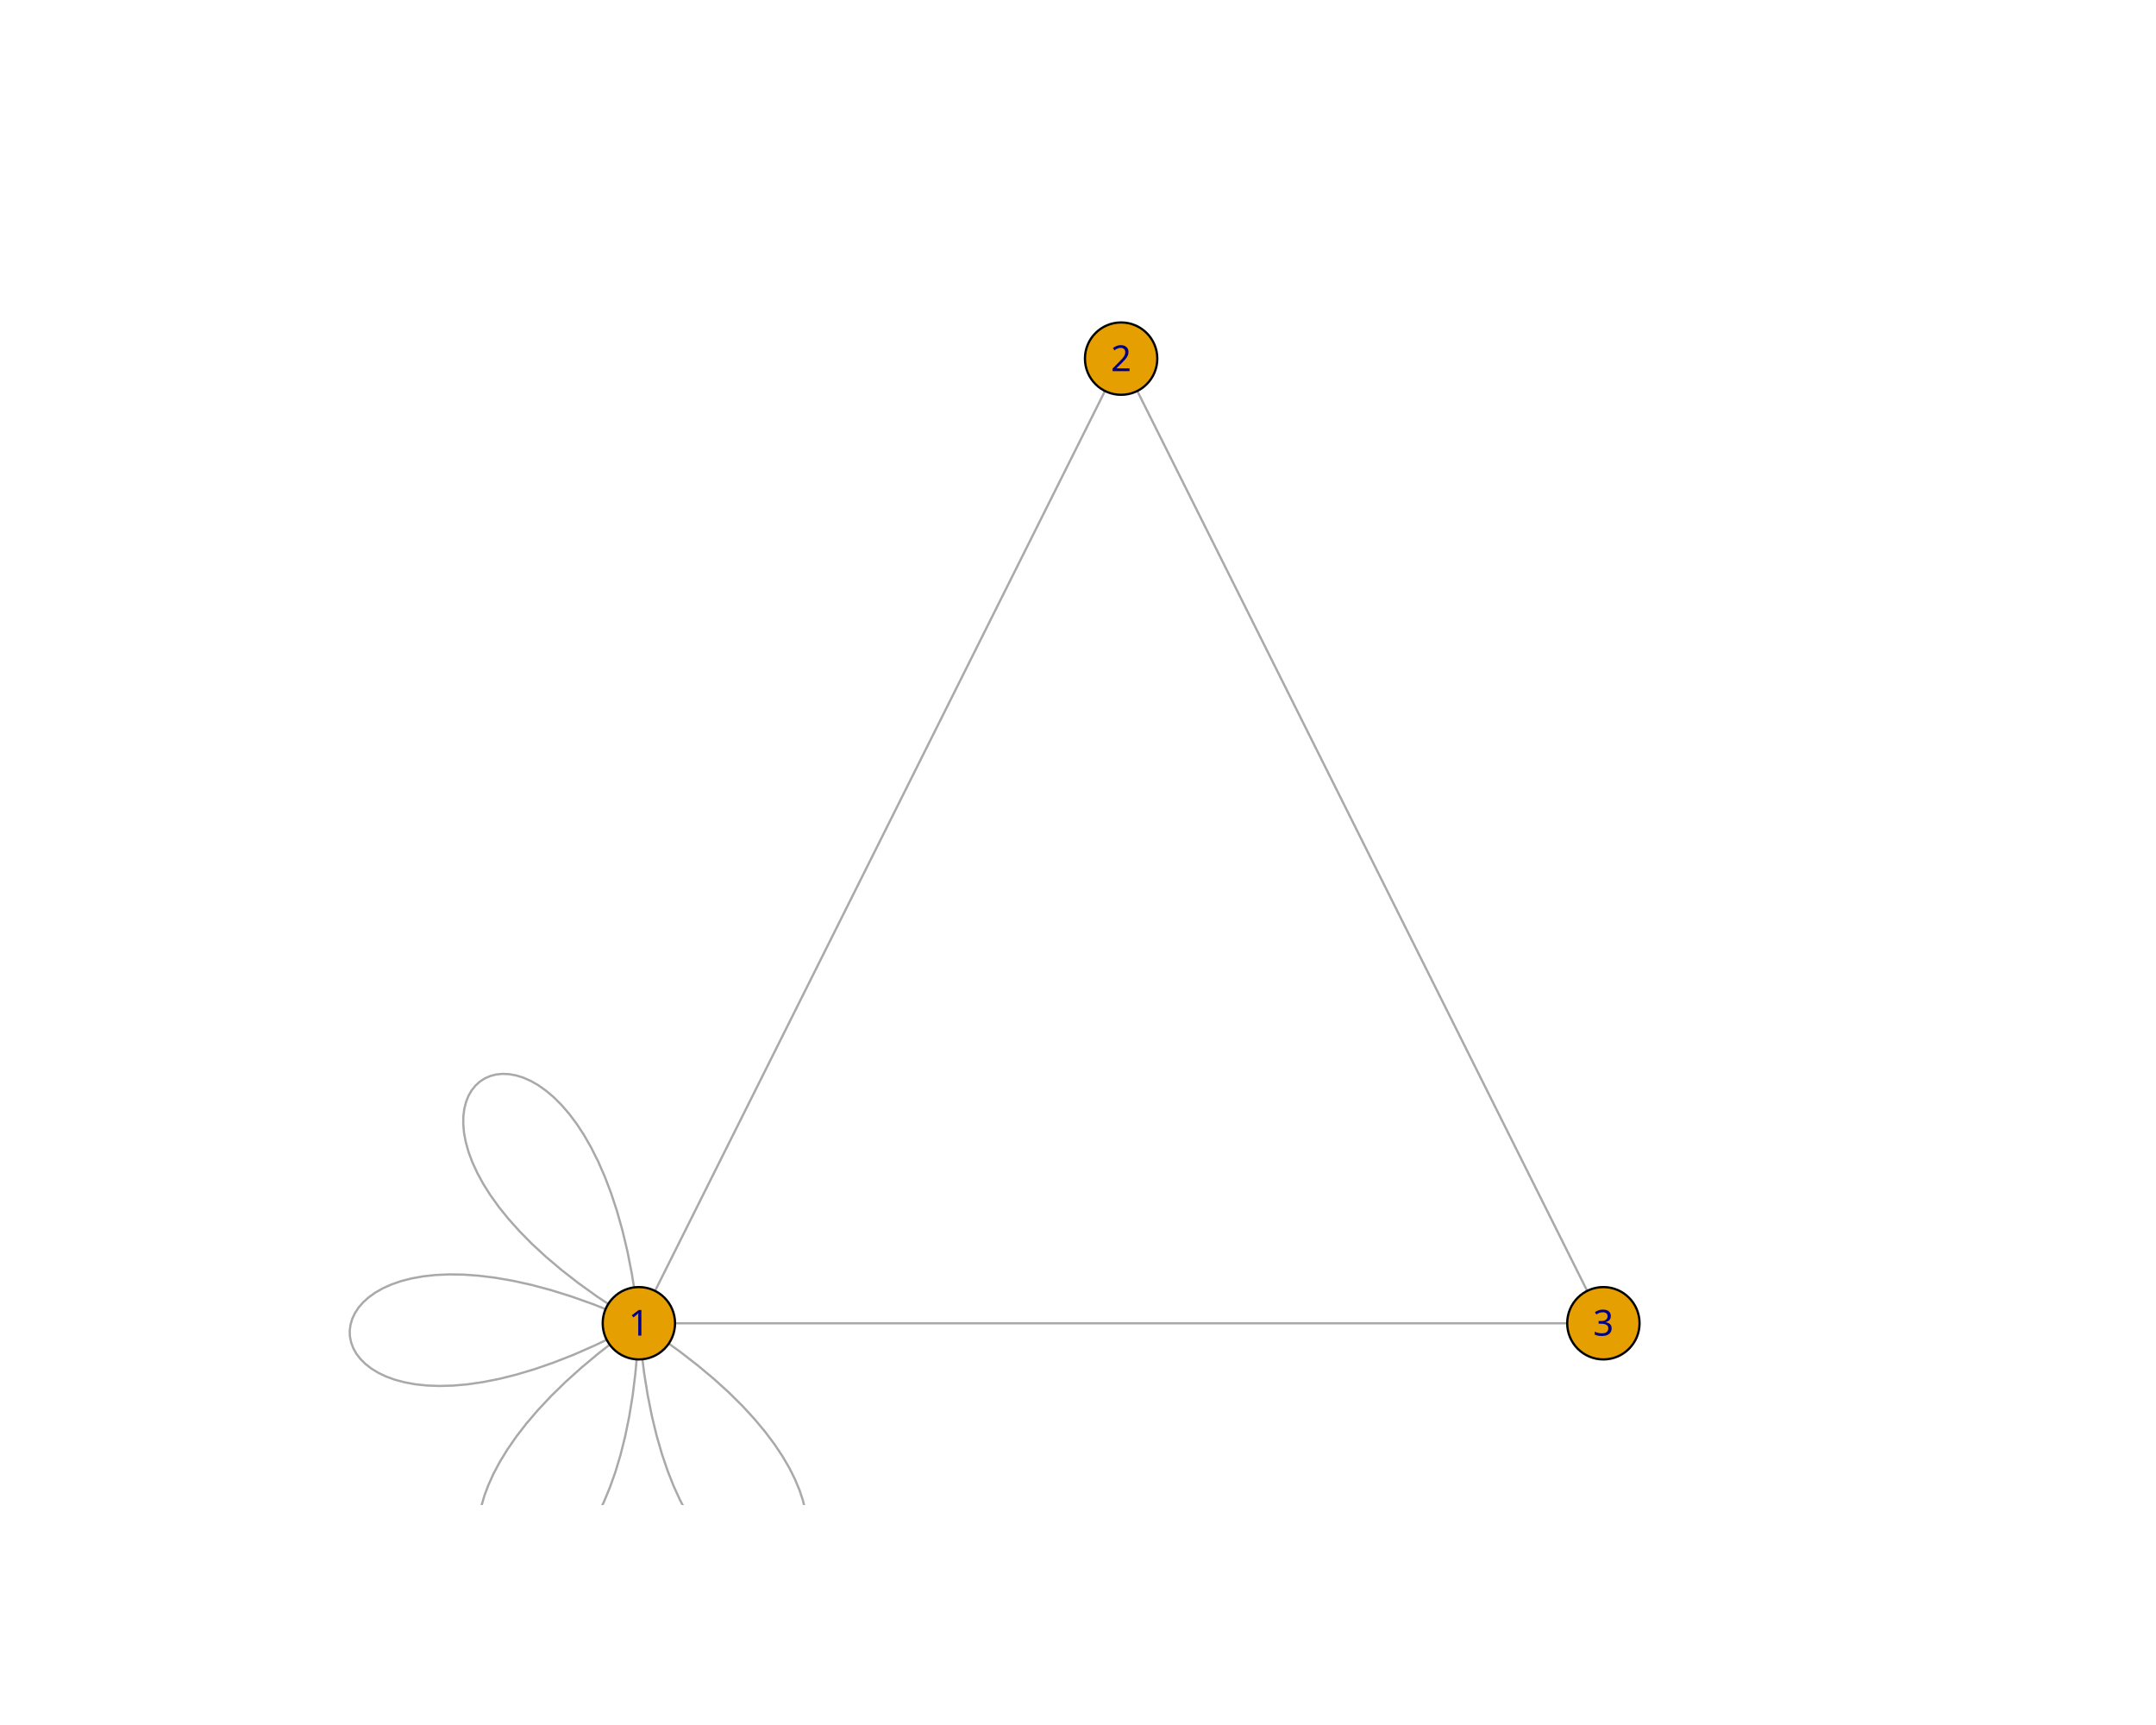
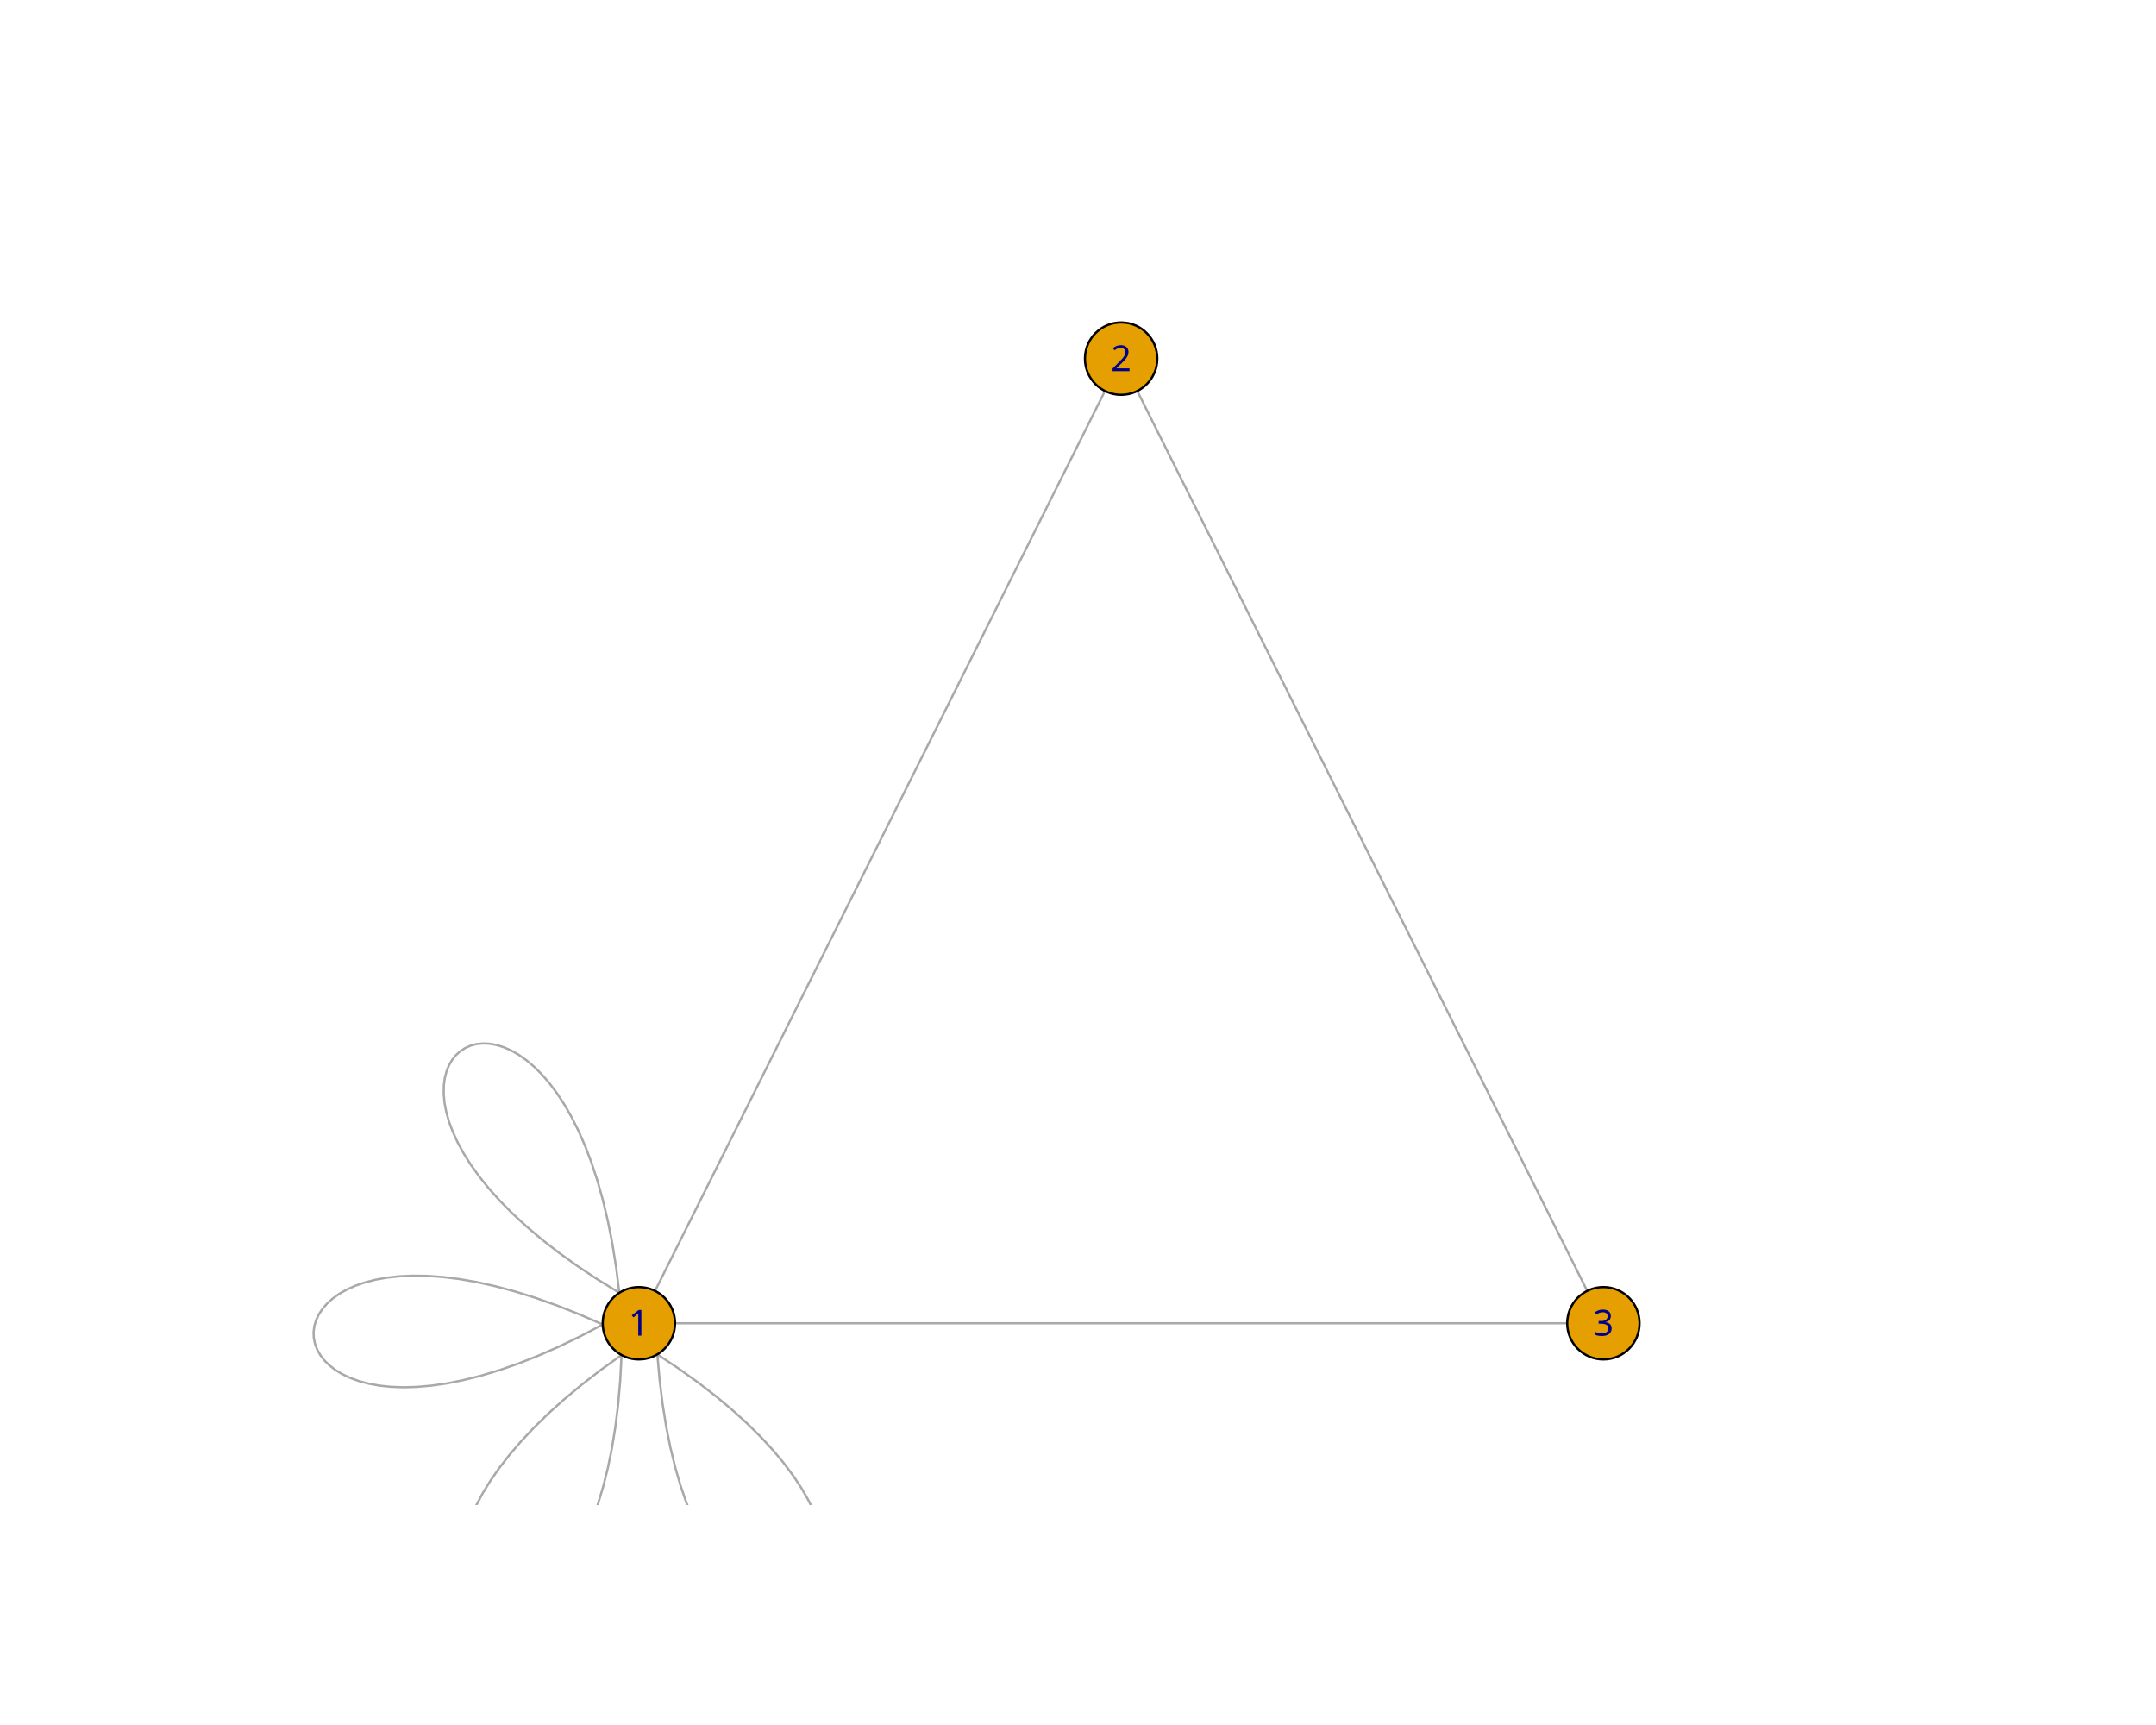
<svg xmlns="http://www.w3.org/2000/svg" class="svglite" data-engine-version="2.0" width="720.00pt" height="576.00pt" viewBox="0 0 720.00 576.00">
  <defs>
    <style type="text/css">
    .svglite line, .svglite polyline, .svglite polygon, .svglite path, .svglite rect, .svglite circle {
      fill: none;
      stroke: #000000;
      stroke-linecap: round;
      stroke-linejoin: round;
      stroke-miterlimit: 10.00;
    }
  </style>
  </defs>
  <rect width="100%" height="100%" style="stroke: none; fill: #FFFFFF;" />
  <defs>
    <clipPath id="cpMC4wMHw3MjAuMDB8MC4wMHw1NzYuMDA=">
      <rect x="0.00" y="0.00" width="720.00" height="576.00" />
    </clipPath>
  </defs>
  <g clip-path="url(#cpMC4wMHw3MjAuMDB8MC4wMHw1NzYuMDA=)">
</g>
  <defs>
    <clipPath id="cpNTkuMDR8Njg5Ljc2fDU5LjA0fDUwMi41Ng==">
      <rect x="59.04" y="59.04" width="630.72" height="443.52" />
    </clipPath>
  </defs>
  <g clip-path="url(#cpNTkuMDR8Njg5Ljc2fDU5LjA0fDUwMi41Ng==)">
-     <polygon points="213.35,441.85 206.06,437.35 199.32,432.88 193.14,428.43 187.48,424.03 182.34,419.68 177.70,415.40 173.54,411.18 169.84,407.05 166.59,403.02 163.77,399.09 161.36,395.28 159.36,391.59 157.73,388.05 156.47,384.65 155.56,381.41 154.97,378.33 154.71,375.44 154.74,372.74 155.06,370.24 155.64,367.96 156.46,365.89 157.53,364.06 158.80,362.48 160.28,361.14 161.93,360.08 163.76,359.29 165.73,358.78 167.84,358.58 170.06,358.68 172.38,359.10 174.79,359.85 177.26,360.94 179.78,362.38 182.33,364.19 184.90,366.36 187.47,368.92 190.03,371.87 192.55,375.22 195.02,378.99 197.42,383.19 199.75,387.82 201.97,392.90 204.08,398.43 206.05,404.44 207.88,410.92 209.54,417.89 211.01,425.36 212.29,433.34 213.35,441.85 " style="stroke-width: 0.75; stroke: #A9A9A9; fill: none;" />
-     <polygon points="213.35,441.85 205.77,445.83 198.48,449.33 191.50,452.39 184.83,455.00 178.47,457.20 172.41,459.01 166.67,460.44 161.23,461.51 156.10,462.25 151.28,462.67 146.78,462.79 142.58,462.64 138.70,462.23 135.13,461.57 131.88,460.71 128.94,459.64 126.32,458.39 124.01,456.98 122.03,455.44 120.36,453.77 119.00,452.01 117.97,450.16 117.26,448.25 116.86,446.30 116.79,444.33 117.05,442.36 117.62,440.41 118.52,438.49 119.74,436.63 121.29,434.85 123.16,433.17 125.36,431.60 127.88,430.17 130.74,428.89 133.92,427.79 137.43,426.89 141.27,426.19 145.44,425.74 149.95,425.54 154.78,425.61 159.95,425.98 165.45,426.66 171.28,427.67 177.45,429.03 183.96,430.77 190.80,432.90 197.98,435.45 205.50,438.42 213.35,441.85 " style="stroke-width: 0.75; stroke: #A9A9A9; fill: none;" />
-     <polygon points="213.35,441.85 212.91,450.40 212.20,458.46 211.27,466.02 210.11,473.09 208.76,479.68 207.22,485.81 205.52,491.49 203.66,496.71 201.68,501.50 199.58,505.85 197.39,509.79 195.12,513.32 192.78,516.45 190.40,519.18 187.99,521.54 185.58,523.52 183.16,525.14 180.78,526.40 178.43,527.32 176.15,527.91 173.94,528.17 171.83,528.12 169.82,527.76 167.95,527.10 166.22,526.15 164.65,524.93 163.26,523.44 162.07,521.69 161.10,519.69 160.35,517.45 159.86,514.98 159.63,512.29 159.69,509.39 160.05,506.28 160.73,502.99 161.74,499.50 163.11,495.85 164.84,492.03 166.97,488.05 169.50,483.93 172.45,479.67 175.84,475.29 179.69,470.79 184.02,466.18 188.83,461.47 194.16,456.68 200.01,451.80 206.40,446.85 213.35,441.85 " style="stroke-width: 0.75; stroke: #A9A9A9; fill: none;" />
-     <polygon points="213.35,441.85 220.48,446.60 227.05,451.31 233.07,455.98 238.57,460.58 243.55,465.11 248.04,469.56 252.04,473.92 255.59,478.18 258.69,482.33 261.37,486.35 263.64,490.25 265.51,494.01 267.01,497.61 268.15,501.05 268.94,504.33 269.41,507.42 269.57,510.31 269.44,513.01 269.04,515.50 268.38,517.76 267.48,519.80 266.35,521.59 265.02,523.13 263.49,524.40 261.80,525.41 259.95,526.13 257.96,526.57 255.85,526.70 253.63,526.51 251.33,526.01 248.95,525.17 246.52,524.00 244.05,522.46 241.57,520.57 239.07,518.31 236.60,515.66 234.15,512.62 231.75,509.17 229.42,505.32 227.17,501.04 225.01,496.33 222.97,491.17 221.07,485.56 219.31,479.49 217.72,472.95 216.31,465.92 215.10,458.40 214.11,450.38 213.35,441.85 " style="stroke-width: 0.75; stroke: #A9A9A9; fill: none;" />
+     <polygon points="206.82,431.69 199.52,427.19 192.79,422.72 186.61,418.28 180.95,413.87 175.81,409.52 171.17,405.24 167.00,401.03 163.30,396.90 160.05,392.86 157.23,388.93 154.83,385.12 152.82,381.44 151.20,377.89 149.93,374.49 149.02,371.25 148.44,368.18 148.18,365.28 148.21,362.58 148.52,360.08 149.10,357.80 149.93,355.73 150.99,353.90 152.27,352.32 153.74,350.98 155.40,349.92 157.22,349.13 159.20,348.62 161.30,348.42 163.53,348.52 165.85,348.94 168.25,349.69 170.72,350.78 173.24,352.22 175.80,354.03 178.37,356.20 180.94,358.76 183.49,361.71 186.01,365.06 188.48,368.83 190.89,373.03 193.21,377.66 195.44,382.74 197.54,388.27 199.52,394.28 201.34,400.76 203.00,407.73 204.48,415.20 205.76,423.18 206.82,431.69 " style="stroke-width: 0.75; stroke: #A9A9A9; fill: none;" />
+     <polygon points="201.28,442.28 193.69,446.26 186.41,449.77 179.43,452.82 172.76,455.44 166.40,457.64 160.34,459.44 154.59,460.87 149.16,461.95 144.03,462.68 139.21,463.10 134.70,463.23 130.51,463.07 126.63,462.66 123.06,462.01 119.81,461.14 116.87,460.07 114.25,458.82 111.94,457.42 109.96,455.87 108.28,454.21 106.93,452.44 105.90,450.59 105.19,448.69 104.79,446.74 104.72,444.77 104.97,442.80 105.55,440.84 106.45,438.93 107.67,437.07 109.21,435.29 111.09,433.60 113.29,432.03 115.81,430.60 118.67,429.33 121.85,428.23 125.36,427.32 129.20,426.63 133.37,426.17 137.87,425.97 142.71,426.04 147.88,426.41 153.38,427.09 159.21,428.10 165.38,429.47 171.89,431.21 178.73,433.34 185.91,435.88 193.43,438.85 201.28,442.28 " style="stroke-width: 0.75; stroke: #A9A9A9; fill: none;" />
+     <polygon points="207.57,452.45 207.12,461.01 206.42,469.06 205.48,476.62 204.33,483.69 202.97,490.29 201.43,496.42 199.73,502.09 197.88,507.31 195.89,512.10 193.80,516.46 191.60,520.39 189.33,523.92 186.99,527.05 184.61,529.78 182.21,532.14 179.79,534.12 177.38,535.74 174.99,537.00 172.65,537.92 170.36,538.51 168.15,538.77 166.04,538.72 164.03,538.36 162.16,537.70 160.43,536.76 158.86,535.53 157.47,534.04 156.28,532.29 155.31,530.29 154.57,528.06 154.07,525.59 153.85,522.89 153.90,519.99 154.26,516.89 154.94,513.59 155.95,510.11 157.32,506.45 159.06,502.63 161.18,498.65 163.71,494.53 166.66,490.28 170.06,485.89 173.91,481.39 178.23,476.78 183.04,472.07 188.37,467.28 194.22,462.40 200.61,457.45 207.57,452.45 " style="stroke-width: 0.75; stroke: #A9A9A9; fill: none;" />
+     <polygon points="219.52,452.23 226.65,456.99 233.22,461.70 239.24,466.36 244.73,470.96 249.71,475.50 254.20,479.95 258.21,484.31 261.76,488.57 264.86,492.71 267.54,496.74 269.80,500.64 271.68,504.39 273.17,508.00 274.31,511.44 275.11,514.71 275.58,517.80 275.74,520.70 275.61,523.40 275.20,525.89 274.54,528.15 273.64,530.18 272.51,531.97 271.18,533.51 269.66,534.79 267.96,535.80 266.11,536.52 264.12,536.95 262.01,537.08 259.79,536.90 257.49,536.40 255.11,535.56 252.68,534.38 250.22,532.85 247.73,530.96 245.24,528.69 242.76,526.04 240.32,523.00 237.92,519.56 235.58,515.70 233.33,511.43 231.18,506.71 229.14,501.56 227.23,495.95 225.47,489.88 223.88,483.34 222.47,476.31 221.27,468.79 220.28,460.77 219.52,452.23 " style="stroke-width: 0.75; stroke: #A9A9A9; fill: none;" />
    <line x1="218.76" y1="431.04" x2="369.00" y2="130.56" style="stroke-width: 0.75; stroke: #A9A9A9;" />
    <line x1="379.80" y1="130.56" x2="530.04" y2="431.04" style="stroke-width: 0.75; stroke: #A9A9A9;" />
    <line x1="225.43" y1="441.85" x2="523.37" y2="441.85" style="stroke-width: 0.75; stroke: #A9A9A9;" />
    <circle cx="213.35" cy="441.85" r="12.08" style="stroke-width: 0.75; fill: #E69F00;" />
    <circle cx="374.40" cy="119.75" r="12.08" style="stroke-width: 0.75; fill: #E69F00;" />
    <circle cx="535.45" cy="441.85" r="12.08" style="stroke-width: 0.75; fill: #E69F00;" />
  </g>
  <g clip-path="url(#cpMC4wMHw3MjAuMDB8MC4wMHw1NzYuMDA=)">
    <text x="213.35" y="445.97" text-anchor="middle" style="font-size: 12.00px; fill: #00008B; font-family: sans;" textLength="6.67px" lengthAdjust="spacingAndGlyphs">1</text>
    <text x="374.40" y="123.94" text-anchor="middle" style="font-size: 12.00px; fill: #00008B; font-family: sans;" textLength="6.67px" lengthAdjust="spacingAndGlyphs">2</text>
    <text x="535.45" y="445.98" text-anchor="middle" style="font-size: 12.00px; fill: #00008B; font-family: sans;" textLength="6.67px" lengthAdjust="spacingAndGlyphs">3</text>
  </g>
</svg>
